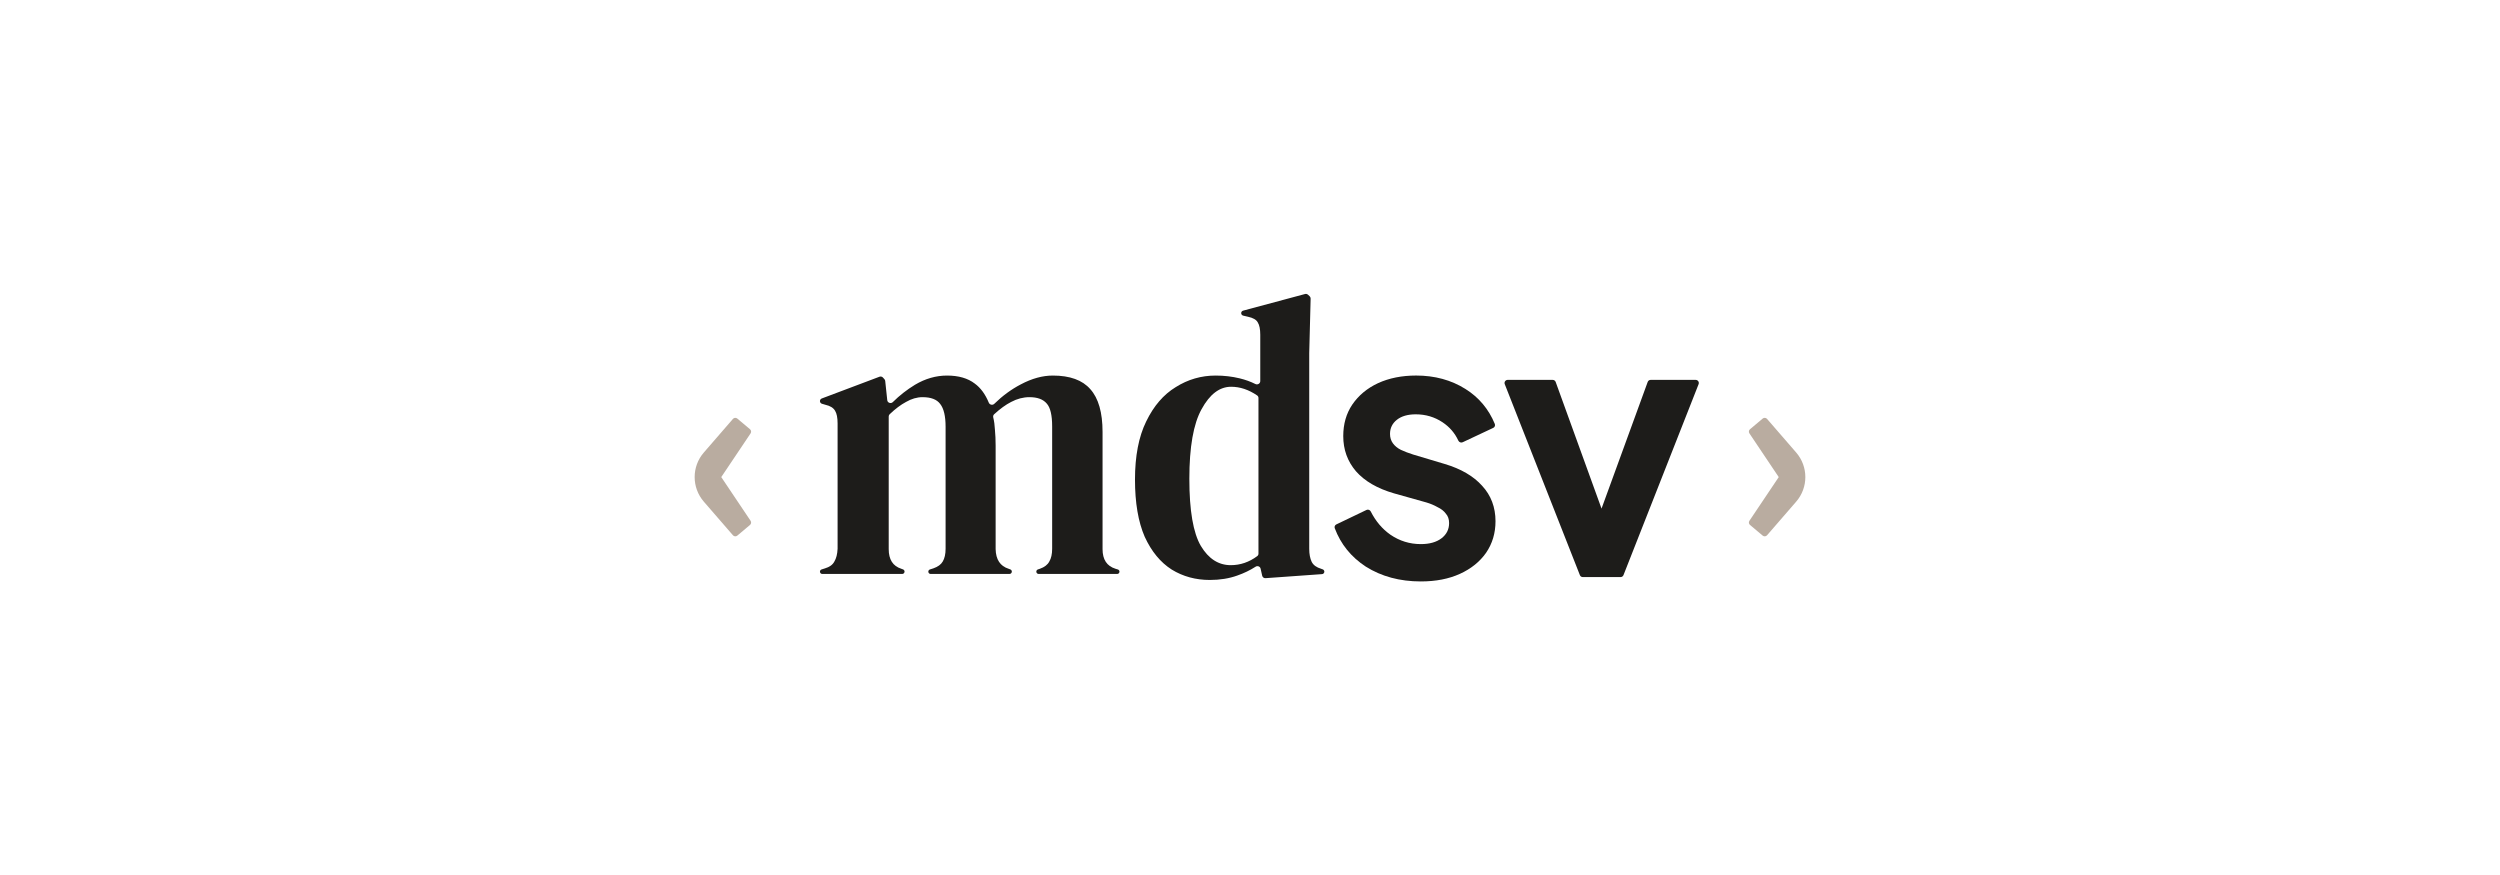
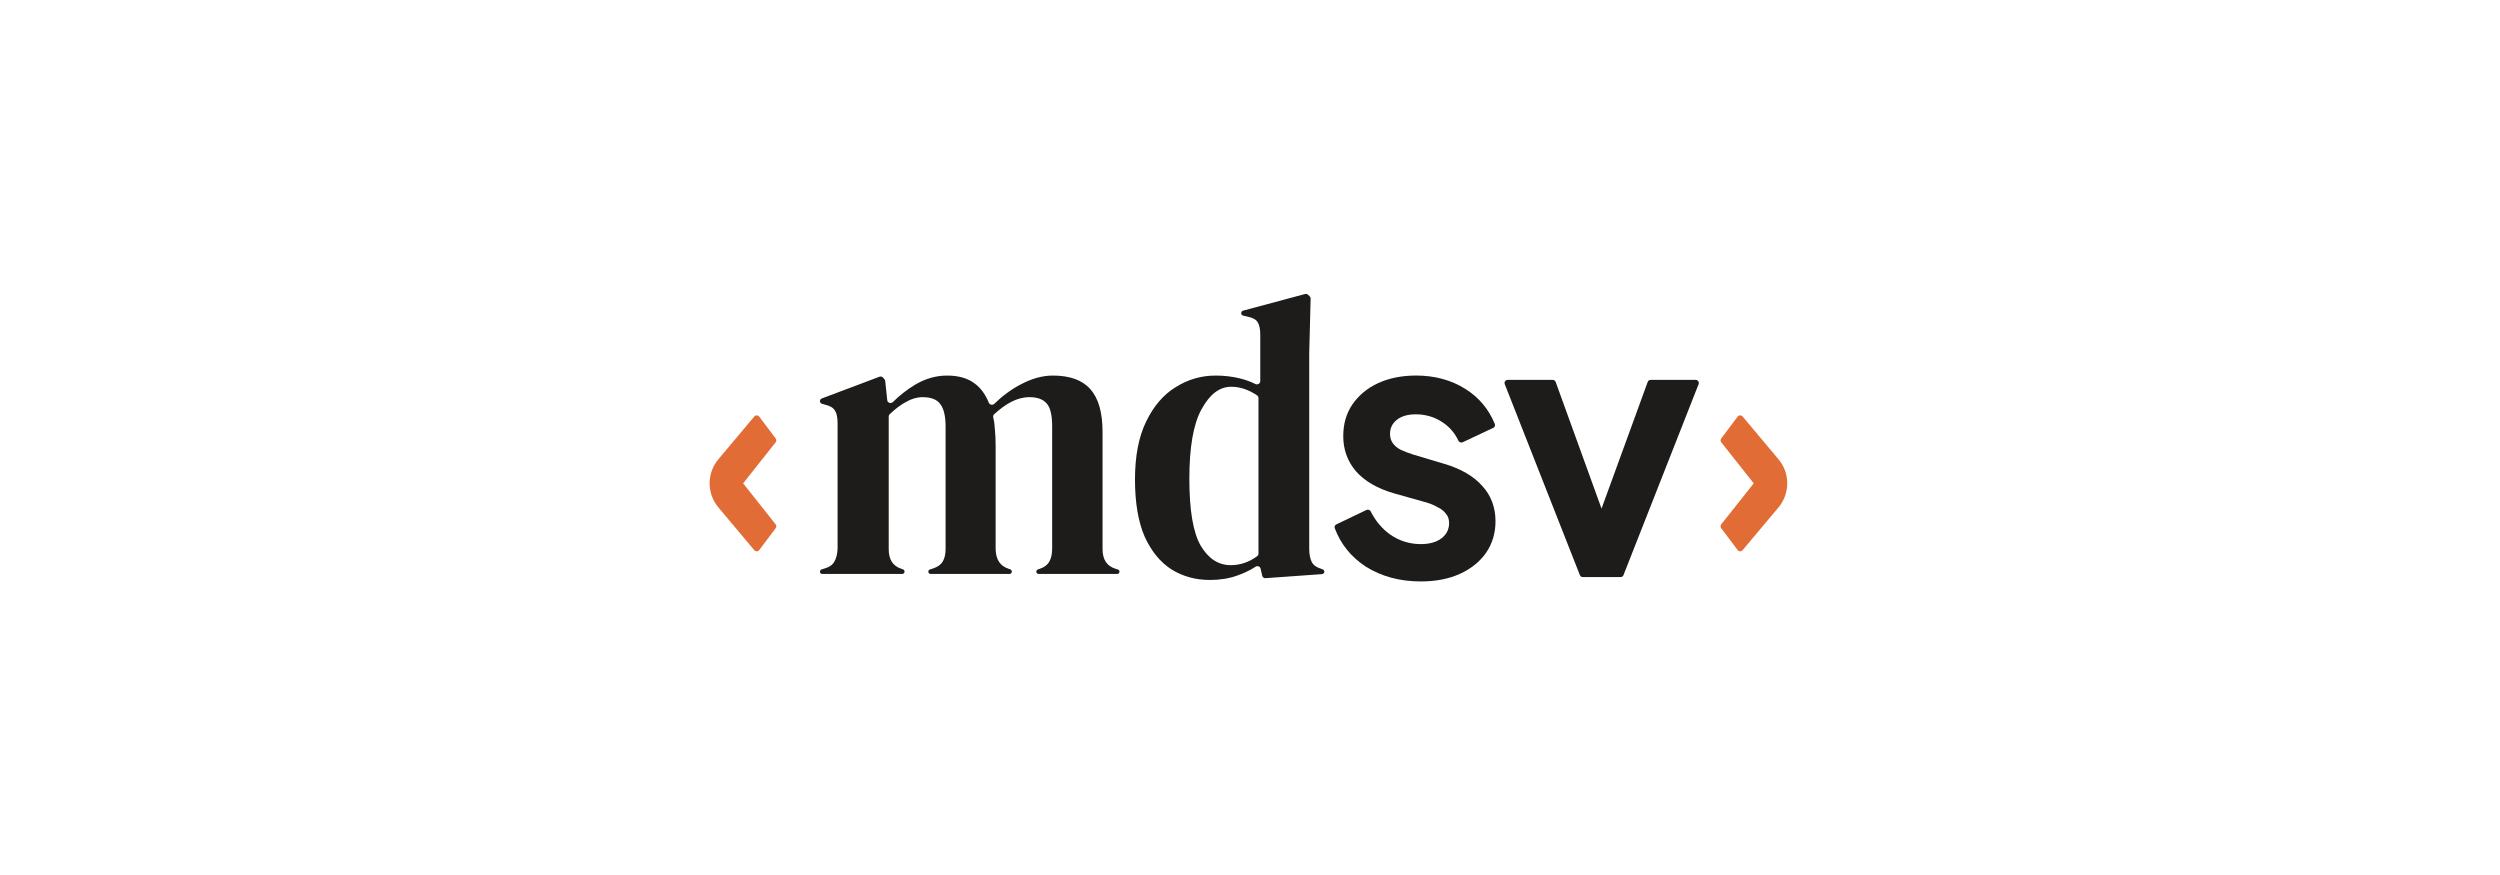
<svg xmlns="http://www.w3.org/2000/svg" width="800" height="280" viewBox="0 0 800 280" fill="none">
  <path d="M387.157 185.588C382.626 185.588 378.556 184.479 374.946 182.26C371.337 179.956 368.457 176.457 366.306 171.764C364.233 166.985 363.196 160.884 363.196 153.46C363.196 145.951 364.386 139.764 366.767 134.9C369.148 129.951 372.297 126.281 376.213 123.892C380.13 121.417 384.393 120.18 389.001 120.18C391.689 120.18 394.261 120.479 396.719 121.076C398.531 121.516 400.196 122.119 401.716 122.884C402.417 123.237 403.285 122.749 403.285 121.964V107.124C403.285 105.332 403.017 104.009 402.479 103.156C402.018 102.303 400.981 101.705 399.369 101.364L397.813 101C397.442 100.913 397.18 100.582 397.18 100.201V100.201C397.18 99.83 397.429 99.505 397.787 99.409L417.618 94.082C417.947 93.993 418.299 94.079 418.551 94.308L419.075 94.784C419.29 94.98 419.409 95.259 419.402 95.55L418.953 113.012V175.604C418.953 177.311 419.221 178.719 419.759 179.828C420.297 180.852 421.295 181.577 422.754 182.004L423.278 182.198C423.586 182.312 423.791 182.606 423.791 182.936V182.936C423.791 183.348 423.472 183.691 423.06 183.72L404.95 185.015C404.457 185.05 404.012 184.719 403.903 184.237L403.392 181.966C403.233 181.261 402.4 180.949 401.793 181.342C400.031 182.48 398.071 183.426 395.913 184.18C393.301 185.119 390.383 185.588 387.157 185.588ZM393.839 180.852C396.912 180.852 399.741 179.884 402.327 177.947C402.571 177.764 402.709 177.474 402.709 177.169V127.348C402.709 127.026 402.556 126.723 402.29 126.542C399.581 124.69 396.802 123.764 393.954 123.764C390.268 123.764 387.119 126.153 384.508 130.932C381.897 135.625 380.591 143.049 380.591 153.204C380.591 163.359 381.82 170.527 384.277 174.708C386.735 178.804 389.922 180.852 393.839 180.852Z" fill="#1D1C1A" />
  <path d="M263.124 183.668C262.716 183.668 262.385 183.337 262.385 182.929V182.929C262.385 182.607 262.594 182.322 262.901 182.224L263.998 181.876C265.457 181.449 266.455 180.724 266.993 179.7C267.607 178.676 267.953 177.311 268.03 175.604V135.54C268.03 133.663 267.761 132.297 267.223 131.444C266.686 130.505 265.649 129.865 264.113 129.524L263.022 129.201C262.644 129.089 262.385 128.742 262.385 128.348V128.348C262.385 127.977 262.614 127.646 262.961 127.515L281.445 120.549C281.831 120.404 282.266 120.509 282.541 120.816L283.019 121.347C283.16 121.504 283.248 121.701 283.27 121.911L283.921 128.06C284.013 128.921 285.091 129.277 285.706 128.667C287.848 126.545 290.212 124.698 292.798 123.124C296.1 121.161 299.518 120.18 303.051 120.18C306.737 120.18 309.694 121.033 311.921 122.74C313.8 124.108 315.297 126.145 316.411 128.85C316.699 129.55 317.623 129.756 318.165 129.228C320.824 126.633 323.658 124.556 326.667 122.996C330.199 121.119 333.617 120.18 336.919 120.18C342.372 120.18 346.366 121.631 348.9 124.532C351.511 127.433 352.817 131.999 352.817 138.228V175.732C352.817 179.06 354.199 181.151 356.964 182.004L357.71 182.23C358.02 182.324 358.231 182.609 358.231 182.933V182.933C358.231 183.339 357.902 183.668 357.497 183.668H332.364C331.953 183.668 331.62 183.335 331.62 182.924V182.924C331.62 182.604 331.825 182.32 332.129 182.218L332.772 182.004C334.231 181.492 335.23 180.724 335.767 179.7C336.382 178.676 336.689 177.311 336.689 175.604V136.436C336.689 132.852 336.113 130.42 334.961 129.14C333.809 127.775 331.966 127.092 329.431 127.092C327.435 127.092 325.476 127.604 323.556 128.628C321.845 129.5 320.033 130.813 318.123 132.568C317.849 132.819 317.746 133.203 317.834 133.564C318.127 134.768 318.306 136.067 318.372 137.46C318.526 139.081 318.603 140.788 318.603 142.58V175.732C318.679 179.06 320.062 181.151 322.75 182.004L323.294 182.206C323.59 182.315 323.787 182.598 323.787 182.913V182.913C323.787 183.33 323.449 183.668 323.032 183.668H297.799C297.391 183.668 297.06 183.337 297.06 182.929V182.929C297.06 182.607 297.269 182.322 297.576 182.224L298.673 181.876C300.132 181.364 301.131 180.639 301.668 179.7C302.283 178.676 302.59 177.311 302.59 175.604V136.564C302.59 133.151 302.014 130.719 300.862 129.268C299.787 127.817 297.905 127.092 295.217 127.092C293.451 127.092 291.684 127.604 289.918 128.628C288.244 129.517 286.502 130.828 284.691 132.559C284.496 132.745 284.388 133.004 284.388 133.273V175.732C284.388 179.06 285.732 181.151 288.42 182.004L288.964 182.206C289.26 182.315 289.457 182.598 289.457 182.913V182.913C289.457 183.33 289.119 183.668 288.702 183.668H263.124Z" fill="#1D1C1A" />
  <path d="M506.491 184.668C506.08 184.668 505.711 184.417 505.561 184.034L481.523 122.93C481.265 122.274 481.749 121.564 482.454 121.564H496.873C497.294 121.564 497.67 121.828 497.813 122.223L515.069 169.871C515.305 170.523 514.822 171.212 514.128 171.212H510.835C510.141 171.212 509.658 170.522 509.895 169.87L527.262 122.222C527.406 121.827 527.782 121.564 528.202 121.564H542.622C543.327 121.564 543.811 122.274 543.553 122.93L519.515 184.034C519.365 184.417 518.996 184.668 518.585 184.668H506.491Z" fill="#1D1C1A" />
  <path d="M454.665 186.06C447.937 186.06 442.06 184.475 437.033 181.304C432.337 178.222 429.033 174.131 427.122 169.031C426.945 168.557 427.168 168.032 427.623 167.813L437.274 163.185C437.779 162.943 438.382 163.163 438.635 163.663C440.215 166.784 442.311 169.262 444.921 171.096C447.86 173.107 451.108 174.112 454.665 174.112C457.449 174.112 459.653 173.493 461.277 172.256C462.901 171.019 463.713 169.395 463.713 167.384C463.713 166.147 463.365 165.141 462.669 164.368C462.05 163.517 461.161 162.821 460.001 162.28C458.918 161.661 457.72 161.159 456.405 160.772L446.081 157.872C440.745 156.325 436.685 153.967 433.901 150.796C431.194 147.625 429.841 143.875 429.841 139.544C429.841 135.677 430.808 132.313 432.741 129.452C434.752 126.513 437.497 124.232 440.977 122.608C444.534 120.984 448.594 120.172 453.157 120.172C459.112 120.172 464.37 121.603 468.933 124.464C473.241 127.165 476.377 130.901 478.341 135.67C478.539 136.152 478.314 136.698 477.843 136.92L468.055 141.52C467.528 141.768 466.904 141.512 466.659 140.983C465.551 138.584 463.873 136.635 461.625 135.136C459.073 133.435 456.212 132.584 453.041 132.584C450.489 132.584 448.478 133.164 447.009 134.324C445.54 135.484 444.805 136.992 444.805 138.848C444.805 140.008 445.114 141.013 445.733 141.864C446.352 142.715 447.202 143.411 448.285 143.952C449.445 144.493 450.76 144.996 452.229 145.46L462.321 148.476C467.502 150.023 471.485 152.343 474.269 155.436C477.13 158.529 478.561 162.319 478.561 166.804C478.561 170.593 477.556 173.957 475.545 176.896C473.534 179.757 470.75 182 467.193 183.624C463.636 185.248 459.46 186.06 454.665 186.06Z" fill="#1D1C1A" />
-   <path fill-rule="evenodd" clip-rule="evenodd" d="M230.805 152.668L240.19 166.657C240.474 167.08 240.393 167.65 240.003 167.979L235.94 171.395C235.522 171.747 234.899 171.697 234.541 171.284L225.219 160.526C221.312 156.016 221.312 149.32 225.219 144.81L234.541 134.052C234.899 133.639 235.522 133.589 235.94 133.941L240.003 137.357C240.393 137.686 240.474 138.256 240.19 138.679L230.805 152.668Z" fill="#B9ACA0" />
-   <path fill-rule="evenodd" clip-rule="evenodd" d="M569.195 152.668L559.811 166.657C559.526 167.08 559.607 167.65 559.997 167.979L564.06 171.395C564.478 171.747 565.101 171.697 565.459 171.284L574.781 160.526C578.688 156.016 578.688 149.32 574.781 144.81L565.459 134.052C565.101 133.639 564.478 133.589 564.06 133.941L559.997 137.357C559.607 137.686 559.526 138.256 559.811 138.679L569.195 152.668Z" fill="#B9ACA0" />
+   <path fill-rule="evenodd" clip-rule="evenodd" d="M561.195 154.668L550.791 167.796C550.508 168.153 550.502 168.655 550.776 169.019L556.058 176.026C556.445 176.539 557.209 176.559 557.622 176.067L569.11 162.384C572.857 157.922 572.857 151.414 569.11 146.952L557.622 133.269C557.209 132.777 556.445 132.797 556.058 133.31L550.776 140.317C550.502 140.681 550.508 141.183 550.791 141.54L561.195 154.668Z" fill="#E26C35" />
+   <path fill-rule="evenodd" clip-rule="evenodd" d="M237.805 154.668L248.209 167.796C248.492 168.153 248.498 168.655 248.224 169.019L242.942 176.026C242.555 176.539 241.791 176.559 241.378 176.067L229.89 162.384C226.144 157.922 226.144 151.414 229.89 146.952L241.378 133.269C241.791 132.777 242.555 132.797 242.942 133.31L248.224 140.317C248.498 140.681 248.492 141.183 248.209 141.54L237.805 154.668Z" fill="#E26C35" />
</svg>
